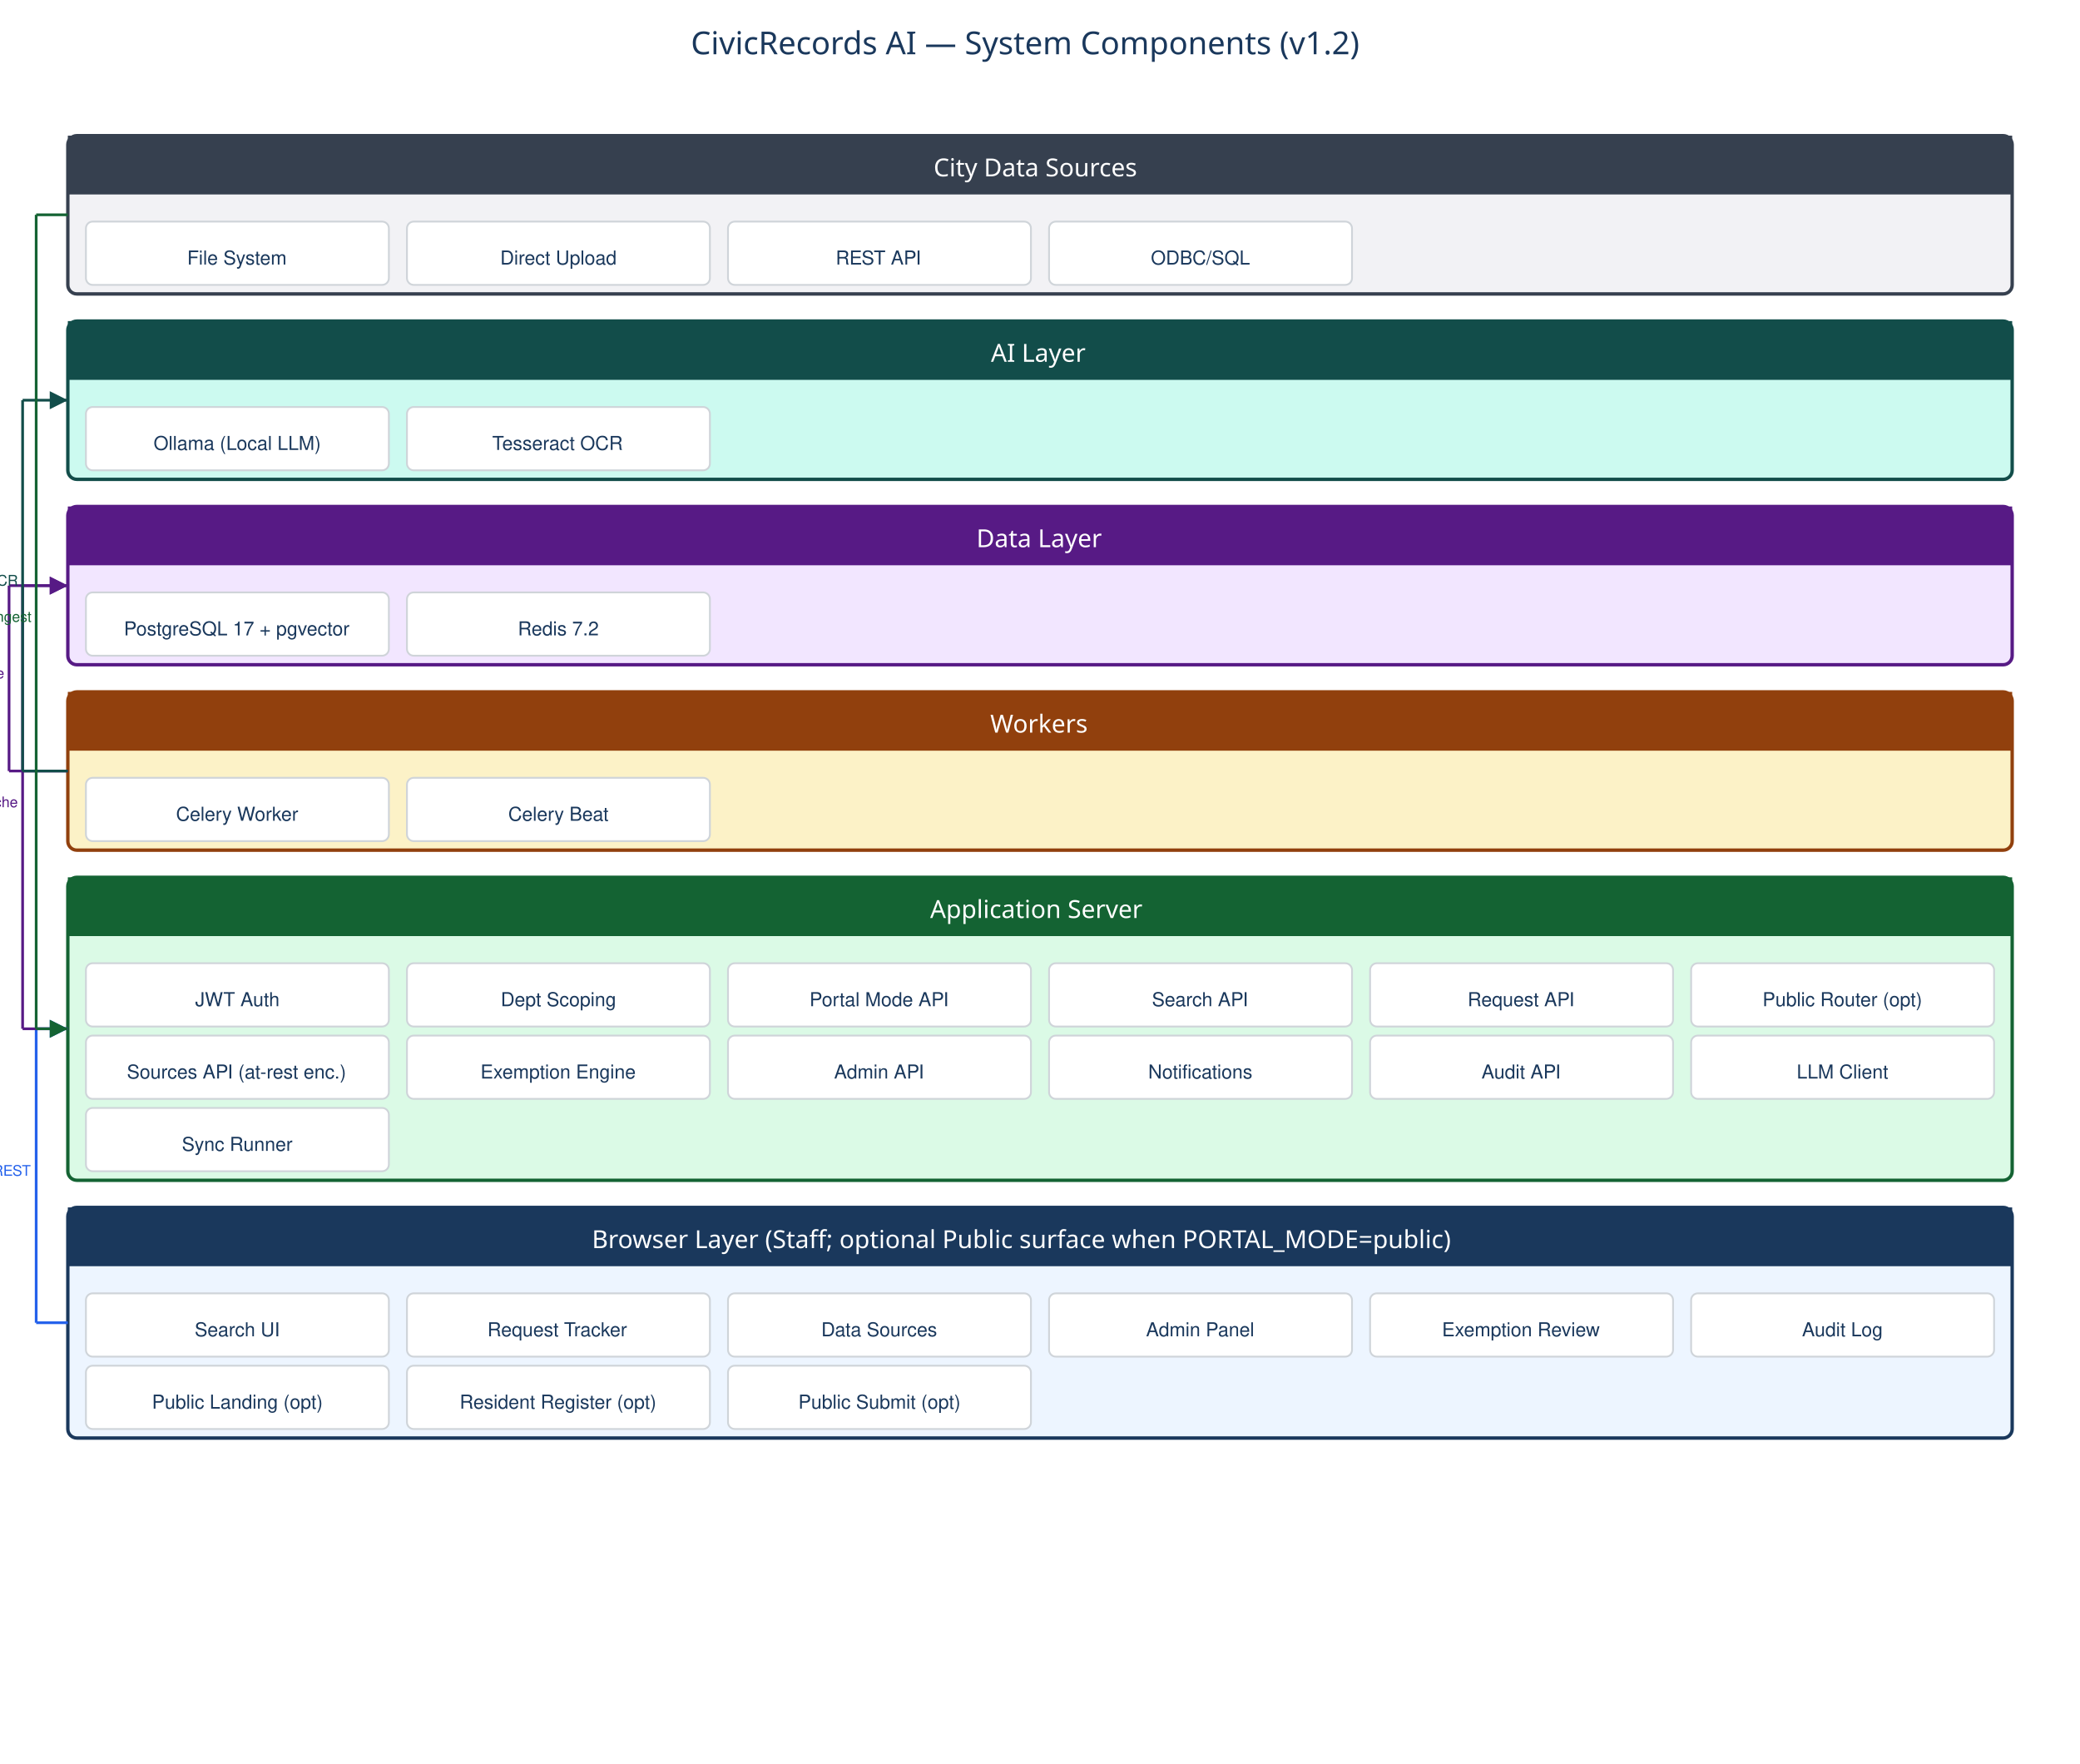
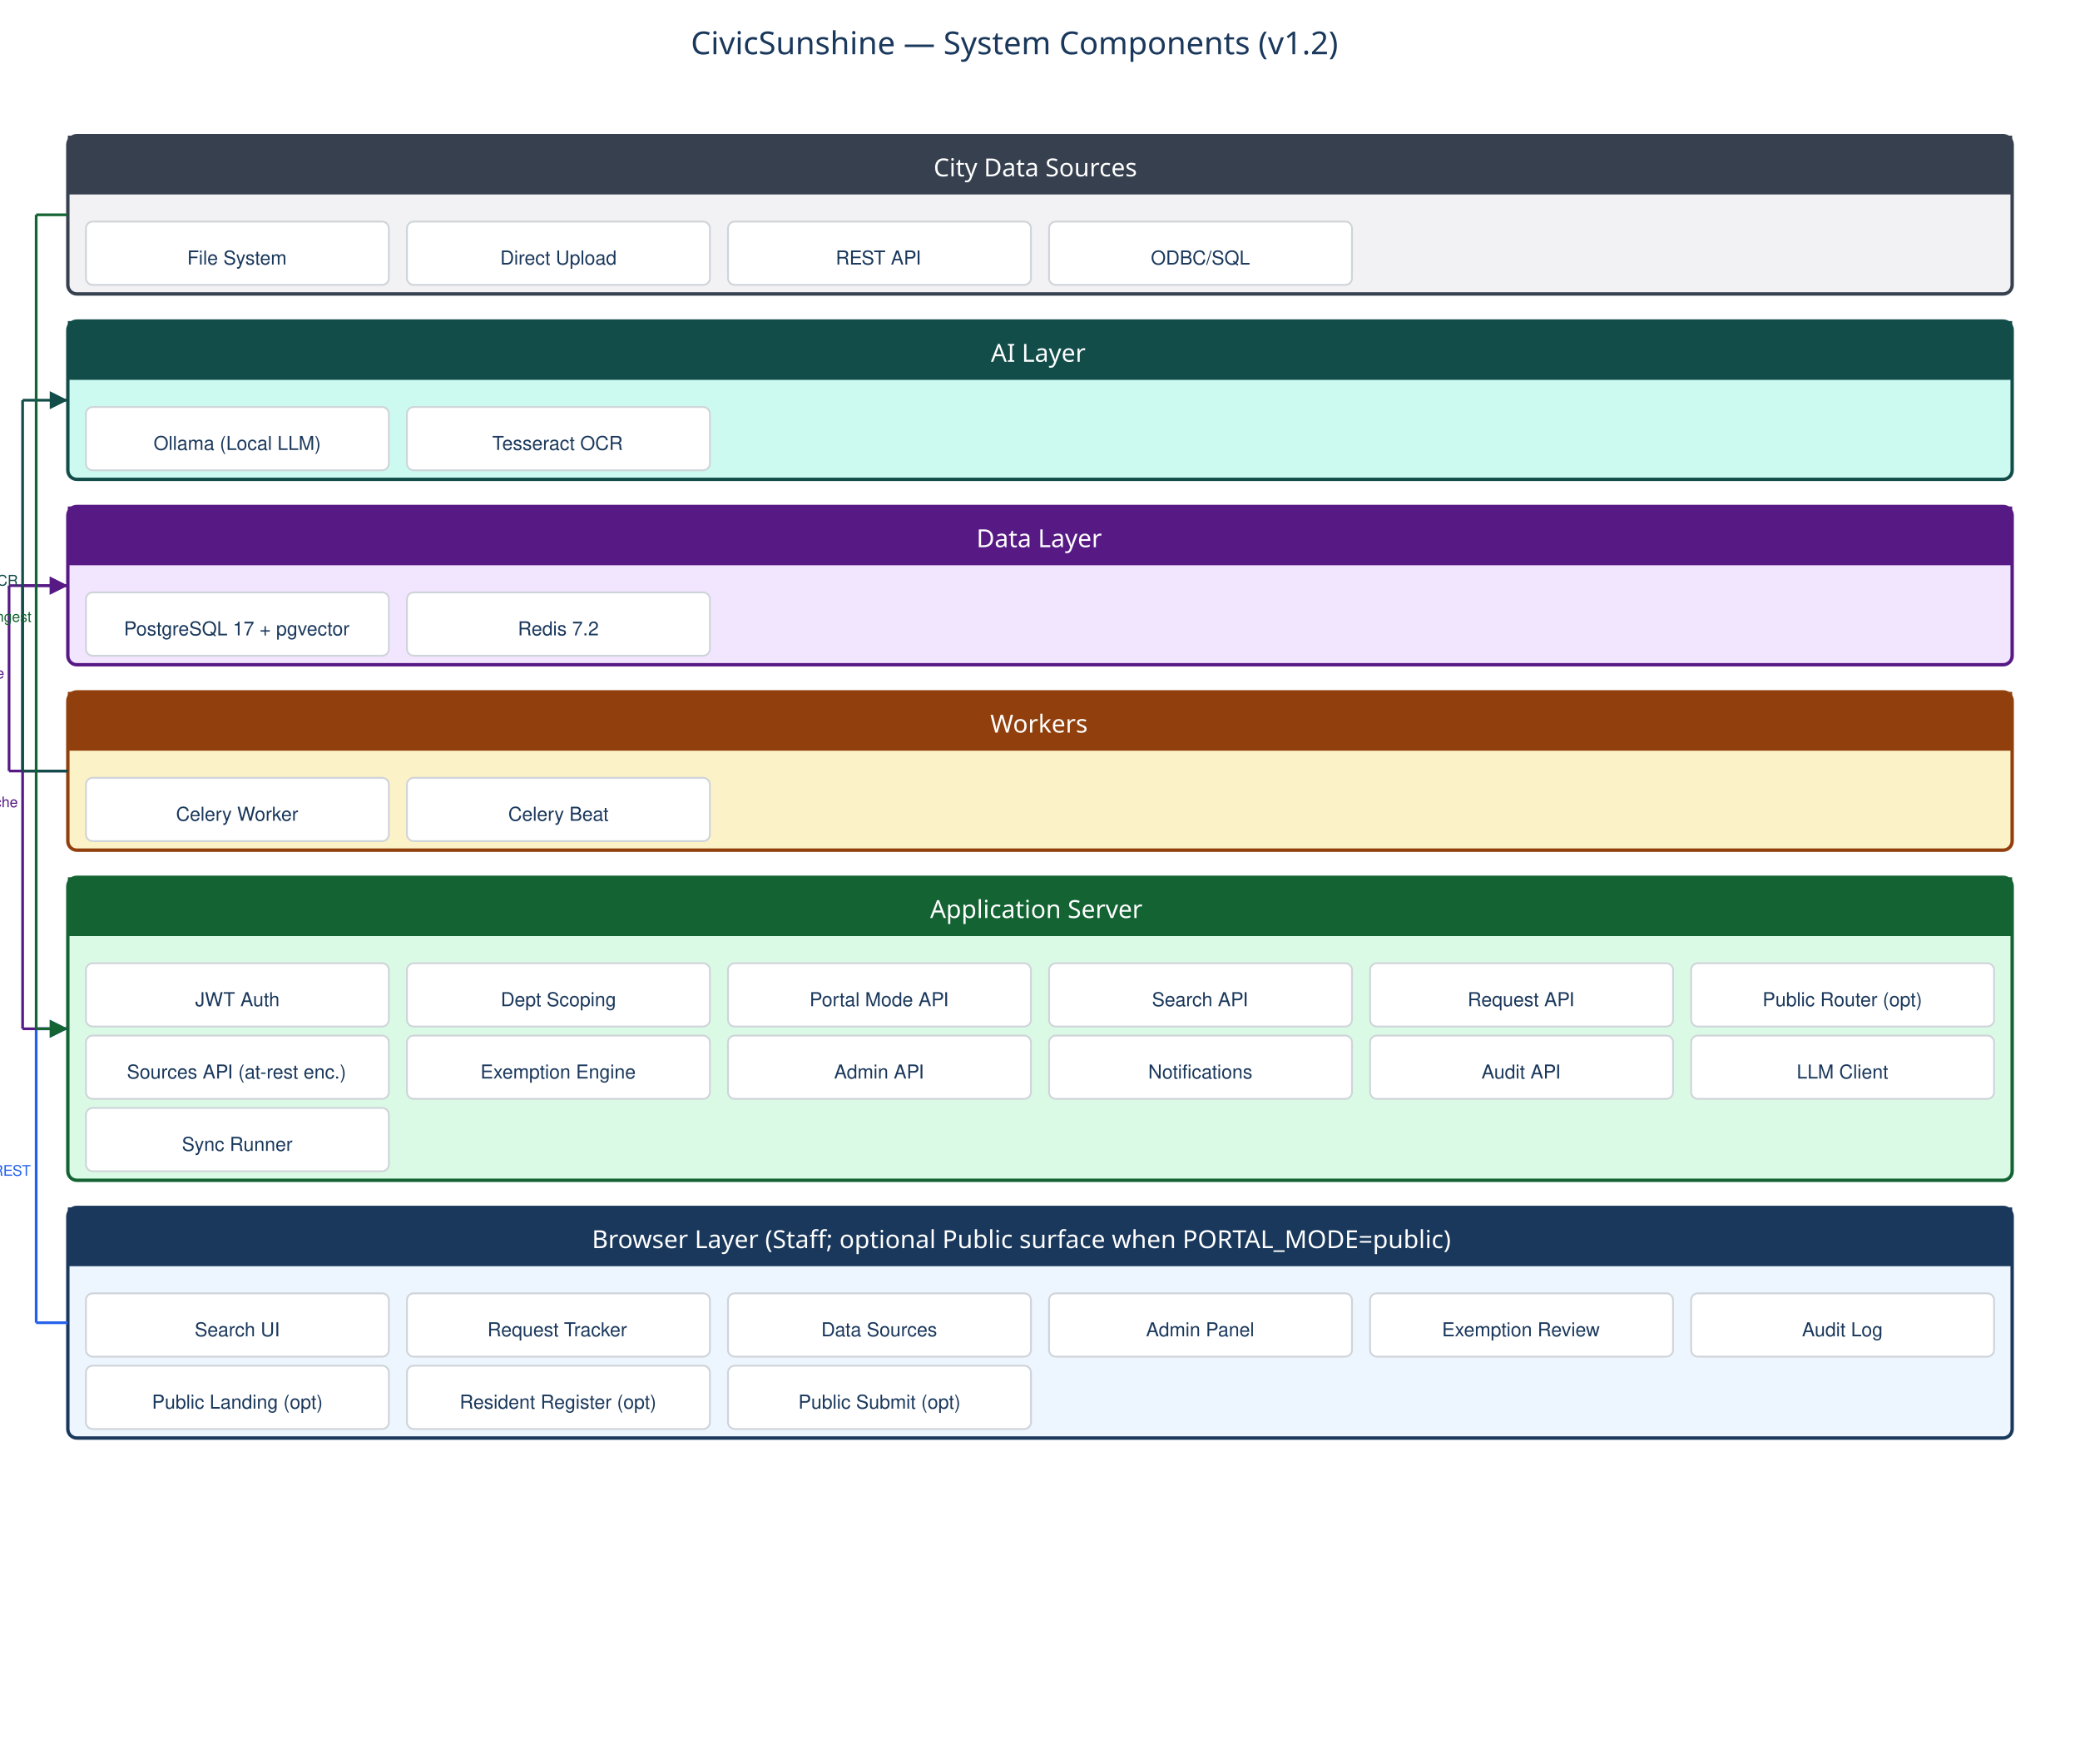
<svg xmlns="http://www.w3.org/2000/svg" width="920" height="780" preserveAspectRatio="xMinYMin meet" viewBox="0 0 920 780" version="1.0" fill-rule="evenodd">
  <clipPath id="clip">
    <rect x="0" y="0" width="920" height="780" />
  </clipPath>
  <g id="group" transform="scale(1,-1) translate(0,-780)" style="clip-path: url(#clip)">
    <g transform="">
      <rect x="0" y="0" width="920" height="780" style="stroke: none; stroke-linecap: butt; stroke-width: 1; fill: rgb(100%,100%,100%); fill-rule: evenodd;" />
-       <text x="305.573" y="756" style="font-family: Helvetica-Bold; font-size: 14px;fill: rgb(10%,22%,36%); stroke:none;" transform="translate(0,1512) scale(1,-1)">CivicRecords AI — System Components (v1.2)</text>
+       <text x="305.573" y="756" style="font-family: Helvetica-Bold; font-size: 14px;fill: rgb(10%,22%,36%); stroke:none;" transform="translate(0,1512) scale(1,-1)">CivicSunshine — System Components (v1.2)</text>
      <rect x="30" y="144" width="860" height="102" rx="4" ry="4" style="stroke: rgb(10%,22%,36%); stroke-linecap: butt; stroke-width: 1.5; fill: rgb(93%,96%,100%); fill-rule: evenodd;" />
      <rect x="30" y="220" width="860" height="26" style="stroke: none; stroke-linecap: butt; stroke-width: 1; fill: rgb(10%,22%,36%); fill-rule: evenodd;" />
      <text x="261.808" y="228" style="font-family: Helvetica-Bold; font-size: 11px;fill: rgb(100%,100%,100%); stroke:none;" transform="translate(0,456) scale(1,-1)">Browser Layer (Staff; optional Public surface when PORTAL_MODE=public)</text>
      <rect x="38.0" y="180" width="134.0" height="28" rx="3" ry="3" style="stroke: rgb(81%,83%,85%); stroke-linecap: butt; stroke-width: 0.8; fill: rgb(100%,100%,100%); fill-rule: evenodd;" />
      <text x="86.105" y="189" style="font-family: Helvetica; font-size: 8.5px;fill: rgb(10%,22%,36%); stroke:none;" transform="translate(0,378) scale(1,-1)">Search UI</text>
      <rect x="180.0" y="180" width="134.0" height="28" rx="3" ry="3" style="stroke: rgb(81%,83%,85%); stroke-linecap: butt; stroke-width: 0.8; fill: rgb(100%,100%,100%); fill-rule: evenodd;" />
      <text x="215.588" y="189" style="font-family: Helvetica; font-size: 8.5px;fill: rgb(10%,22%,36%); stroke:none;" transform="translate(0,378) scale(1,-1)">Request Tracker</text>
      <rect x="322.0" y="180" width="134.0" height="28" rx="3" ry="3" style="stroke: rgb(81%,83%,85%); stroke-linecap: butt; stroke-width: 0.8; fill: rgb(100%,100%,100%); fill-rule: evenodd;" />
      <text x="363.254" y="189" style="font-family: Helvetica; font-size: 8.5px;fill: rgb(10%,22%,36%); stroke:none;" transform="translate(0,378) scale(1,-1)">Data Sources</text>
      <rect x="464.0" y="180" width="134.0" height="28" rx="3" ry="3" style="stroke: rgb(81%,83%,85%); stroke-linecap: butt; stroke-width: 0.8; fill: rgb(100%,100%,100%); fill-rule: evenodd;" />
      <text x="506.907" y="189" style="font-family: Helvetica; font-size: 8.5px;fill: rgb(10%,22%,36%); stroke:none;" transform="translate(0,378) scale(1,-1)">Admin Panel</text>
      <rect x="606.0" y="180" width="134.0" height="28" rx="3" ry="3" style="stroke: rgb(81%,83%,85%); stroke-linecap: butt; stroke-width: 0.8; fill: rgb(100%,100%,100%); fill-rule: evenodd;" />
      <text x="637.81" y="189" style="font-family: Helvetica; font-size: 8.5px;fill: rgb(10%,22%,36%); stroke:none;" transform="translate(0,378) scale(1,-1)">Exemption Review</text>
      <rect x="748.0" y="180" width="134.0" height="28" rx="3" ry="3" style="stroke: rgb(81%,83%,85%); stroke-linecap: butt; stroke-width: 0.8; fill: rgb(100%,100%,100%); fill-rule: evenodd;" />
      <text x="797.044" y="189" style="font-family: Helvetica; font-size: 8.5px;fill: rgb(10%,22%,36%); stroke:none;" transform="translate(0,378) scale(1,-1)">Audit Log</text>
      <rect x="38.0" y="148" width="134.0" height="28" rx="3" ry="3" style="stroke: rgb(81%,83%,85%); stroke-linecap: butt; stroke-width: 0.8; fill: rgb(100%,100%,100%); fill-rule: evenodd;" />
      <text x="67.205" y="157" style="font-family: Helvetica; font-size: 8.5px;fill: rgb(10%,22%,36%); stroke:none;" transform="translate(0,314) scale(1,-1)">Public Landing (opt)</text>
      <rect x="180.0" y="148" width="134.0" height="28" rx="3" ry="3" style="stroke: rgb(81%,83%,85%); stroke-linecap: butt; stroke-width: 0.8; fill: rgb(100%,100%,100%); fill-rule: evenodd;" />
      <text x="203.306" y="157" style="font-family: Helvetica; font-size: 8.5px;fill: rgb(10%,22%,36%); stroke:none;" transform="translate(0,314) scale(1,-1)">Resident Register (opt)</text>
      <rect x="322.0" y="148" width="134.0" height="28" rx="3" ry="3" style="stroke: rgb(81%,83%,85%); stroke-linecap: butt; stroke-width: 0.8; fill: rgb(100%,100%,100%); fill-rule: evenodd;" />
      <text x="353.1" y="157" style="font-family: Helvetica; font-size: 8.5px;fill: rgb(10%,22%,36%); stroke:none;" transform="translate(0,314) scale(1,-1)">Public Submit (opt)</text>
      <rect x="30" y="258" width="860" height="134" rx="4" ry="4" style="stroke: rgb(8%,39%,20%); stroke-linecap: butt; stroke-width: 1.5; fill: rgb(86%,98%,90%); fill-rule: evenodd;" />
      <rect x="30" y="366" width="860" height="26" style="stroke: none; stroke-linecap: butt; stroke-width: 1; fill: rgb(8%,39%,20%); fill-rule: evenodd;" />
      <text x="411.402" y="374" style="font-family: Helvetica-Bold; font-size: 11px;fill: rgb(100%,100%,100%); stroke:none;" transform="translate(0,748) scale(1,-1)">Application Server</text>
      <rect x="38.0" y="326" width="134.0" height="28" rx="3" ry="3" style="stroke: rgb(81%,83%,85%); stroke-linecap: butt; stroke-width: 0.8; fill: rgb(100%,100%,100%); fill-rule: evenodd;" />
      <text x="86.343" y="335" style="font-family: Helvetica; font-size: 8.5px;fill: rgb(10%,22%,36%); stroke:none;" transform="translate(0,670) scale(1,-1)">JWT Auth</text>
      <rect x="180.0" y="326" width="134.0" height="28" rx="3" ry="3" style="stroke: rgb(81%,83%,85%); stroke-linecap: butt; stroke-width: 0.8; fill: rgb(100%,100%,100%); fill-rule: evenodd;" />
      <text x="221.487" y="335" style="font-family: Helvetica; font-size: 8.5px;fill: rgb(10%,22%,36%); stroke:none;" transform="translate(0,670) scale(1,-1)">Dept Scoping</text>
      <rect x="322.0" y="326" width="134.0" height="28" rx="3" ry="3" style="stroke: rgb(81%,83%,85%); stroke-linecap: butt; stroke-width: 0.8; fill: rgb(100%,100%,100%); fill-rule: evenodd;" />
      <text x="358.056" y="335" style="font-family: Helvetica; font-size: 8.5px;fill: rgb(10%,22%,36%); stroke:none;" transform="translate(0,670) scale(1,-1)">Portal Mode API</text>
      <rect x="464.0" y="326" width="134.0" height="28" rx="3" ry="3" style="stroke: rgb(81%,83%,85%); stroke-linecap: butt; stroke-width: 0.8; fill: rgb(100%,100%,100%); fill-rule: evenodd;" />
      <text x="509.504" y="335" style="font-family: Helvetica; font-size: 8.5px;fill: rgb(10%,22%,36%); stroke:none;" transform="translate(0,670) scale(1,-1)">Search API</text>
      <rect x="606.0" y="326" width="134.0" height="28" rx="3" ry="3" style="stroke: rgb(81%,83%,85%); stroke-linecap: butt; stroke-width: 0.8; fill: rgb(100%,100%,100%); fill-rule: evenodd;" />
      <text x="649.14" y="335" style="font-family: Helvetica; font-size: 8.5px;fill: rgb(10%,22%,36%); stroke:none;" transform="translate(0,670) scale(1,-1)">Request API</text>
      <rect x="748.0" y="326" width="134.0" height="28" rx="3" ry="3" style="stroke: rgb(81%,83%,85%); stroke-linecap: butt; stroke-width: 0.8; fill: rgb(100%,100%,100%); fill-rule: evenodd;" />
      <text x="779.572" y="335" style="font-family: Helvetica; font-size: 8.5px;fill: rgb(10%,22%,36%); stroke:none;" transform="translate(0,670) scale(1,-1)">Public Router (opt)</text>
      <rect x="38.0" y="294" width="134.0" height="28" rx="3" ry="3" style="stroke: rgb(81%,83%,85%); stroke-linecap: butt; stroke-width: 0.8; fill: rgb(100%,100%,100%); fill-rule: evenodd;" />
      <text x="56.108" y="303" style="font-family: Helvetica; font-size: 8.5px;fill: rgb(10%,22%,36%); stroke:none;" transform="translate(0,606) scale(1,-1)">Sources API (at-rest enc.)</text>
      <rect x="180.0" y="294" width="134.0" height="28" rx="3" ry="3" style="stroke: rgb(81%,83%,85%); stroke-linecap: butt; stroke-width: 0.8; fill: rgb(100%,100%,100%); fill-rule: evenodd;" />
      <text x="212.511" y="303" style="font-family: Helvetica; font-size: 8.5px;fill: rgb(10%,22%,36%); stroke:none;" transform="translate(0,606) scale(1,-1)">Exemption Engine</text>
      <rect x="322.0" y="294" width="134.0" height="28" rx="3" ry="3" style="stroke: rgb(81%,83%,85%); stroke-linecap: butt; stroke-width: 0.8; fill: rgb(100%,100%,100%); fill-rule: evenodd;" />
      <text x="368.923" y="303" style="font-family: Helvetica; font-size: 8.5px;fill: rgb(10%,22%,36%); stroke:none;" transform="translate(0,606) scale(1,-1)">Admin API</text>
      <rect x="464.0" y="294" width="134.0" height="28" rx="3" ry="3" style="stroke: rgb(81%,83%,85%); stroke-linecap: butt; stroke-width: 0.8; fill: rgb(100%,100%,100%); fill-rule: evenodd;" />
      <text x="507.855" y="303" style="font-family: Helvetica; font-size: 8.5px;fill: rgb(10%,22%,36%); stroke:none;" transform="translate(0,606) scale(1,-1)">Notifications</text>
      <rect x="606.0" y="294" width="134.0" height="28" rx="3" ry="3" style="stroke: rgb(81%,83%,85%); stroke-linecap: butt; stroke-width: 0.8; fill: rgb(100%,100%,100%); fill-rule: evenodd;" />
      <text x="655.282" y="303" style="font-family: Helvetica; font-size: 8.5px;fill: rgb(10%,22%,36%); stroke:none;" transform="translate(0,606) scale(1,-1)">Audit API</text>
      <rect x="748.0" y="294" width="134.0" height="28" rx="3" ry="3" style="stroke: rgb(81%,83%,85%); stroke-linecap: butt; stroke-width: 0.8; fill: rgb(100%,100%,100%); fill-rule: evenodd;" />
      <text x="794.689" y="303" style="font-family: Helvetica; font-size: 8.5px;fill: rgb(10%,22%,36%); stroke:none;" transform="translate(0,606) scale(1,-1)">LLM Client</text>
      <rect x="38.0" y="262" width="134.0" height="28" rx="3" ry="3" style="stroke: rgb(81%,83%,85%); stroke-linecap: butt; stroke-width: 0.8; fill: rgb(100%,100%,100%); fill-rule: evenodd;" />
      <text x="80.435" y="271" style="font-family: Helvetica; font-size: 8.5px;fill: rgb(10%,22%,36%); stroke:none;" transform="translate(0,542) scale(1,-1)">Sync Runner</text>
      <rect x="30" y="404" width="860" height="70" rx="4" ry="4" style="stroke: rgb(57%,25%,5%); stroke-linecap: butt; stroke-width: 1.5; fill: rgb(99%,95%,78%); fill-rule: evenodd;" />
      <rect x="30" y="448" width="860" height="26" style="stroke: none; stroke-linecap: butt; stroke-width: 1; fill: rgb(57%,25%,5%); fill-rule: evenodd;" />
      <text x="437.995" y="456" style="font-family: Helvetica-Bold; font-size: 11px;fill: rgb(100%,100%,100%); stroke:none;" transform="translate(0,912) scale(1,-1)">Workers</text>
      <rect x="38.0" y="408" width="134.0" height="28" rx="3" ry="3" style="stroke: rgb(81%,83%,85%); stroke-linecap: butt; stroke-width: 0.8; fill: rgb(100%,100%,100%); fill-rule: evenodd;" />
      <text x="77.847" y="417" style="font-family: Helvetica; font-size: 8.5px;fill: rgb(10%,22%,36%); stroke:none;" transform="translate(0,834) scale(1,-1)">Celery Worker</text>
      <rect x="180.0" y="408" width="134.0" height="28" rx="3" ry="3" style="stroke: rgb(81%,83%,85%); stroke-linecap: butt; stroke-width: 0.8; fill: rgb(100%,100%,100%); fill-rule: evenodd;" />
      <text x="224.798" y="417" style="font-family: Helvetica; font-size: 8.5px;fill: rgb(10%,22%,36%); stroke:none;" transform="translate(0,834) scale(1,-1)">Celery Beat</text>
      <rect x="30" y="486" width="860" height="70" rx="4" ry="4" style="stroke: rgb(34%,10%,52%); stroke-linecap: butt; stroke-width: 1.5; fill: rgb(95%,90%,100%); fill-rule: evenodd;" />
      <rect x="30" y="530" width="860" height="26" style="stroke: none; stroke-linecap: butt; stroke-width: 1; fill: rgb(34%,10%,52%); fill-rule: evenodd;" />
      <text x="431.878" y="538" style="font-family: Helvetica-Bold; font-size: 11px;fill: rgb(100%,100%,100%); stroke:none;" transform="translate(0,1076) scale(1,-1)">Data Layer</text>
      <rect x="38.0" y="490" width="134.0" height="28" rx="3" ry="3" style="stroke: rgb(81%,83%,85%); stroke-linecap: butt; stroke-width: 0.8; fill: rgb(100%,100%,100%); fill-rule: evenodd;" />
      <text x="54.799" y="499" style="font-family: Helvetica; font-size: 8.5px;fill: rgb(10%,22%,36%); stroke:none;" transform="translate(0,998) scale(1,-1)">PostgreSQL 17 + pgvector</text>
      <rect x="180.0" y="490" width="134.0" height="28" rx="3" ry="3" style="stroke: rgb(81%,83%,85%); stroke-linecap: butt; stroke-width: 0.8; fill: rgb(100%,100%,100%); fill-rule: evenodd;" />
      <text x="229.048" y="499" style="font-family: Helvetica; font-size: 8.5px;fill: rgb(10%,22%,36%); stroke:none;" transform="translate(0,998) scale(1,-1)">Redis 7.2</text>
      <rect x="30" y="568" width="860" height="70" rx="4" ry="4" style="stroke: rgb(7%,30%,29%); stroke-linecap: butt; stroke-width: 1.5; fill: rgb(80%,98%,94%); fill-rule: evenodd;" />
      <rect x="30" y="612" width="860" height="26" style="stroke: none; stroke-linecap: butt; stroke-width: 1; fill: rgb(7%,30%,29%); fill-rule: evenodd;" />
      <text x="438.297" y="620" style="font-family: Helvetica-Bold; font-size: 11px;fill: rgb(100%,100%,100%); stroke:none;" transform="translate(0,1240) scale(1,-1)">AI Layer</text>
      <rect x="38.0" y="572" width="134.0" height="28" rx="3" ry="3" style="stroke: rgb(81%,83%,85%); stroke-linecap: butt; stroke-width: 0.8; fill: rgb(100%,100%,100%); fill-rule: evenodd;" />
      <text x="67.923" y="581" style="font-family: Helvetica; font-size: 8.5px;fill: rgb(10%,22%,36%); stroke:none;" transform="translate(0,1162) scale(1,-1)">Ollama (Local LLM)</text>
      <rect x="180.0" y="572" width="134.0" height="28" rx="3" ry="3" style="stroke: rgb(81%,83%,85%); stroke-linecap: butt; stroke-width: 0.8; fill: rgb(100%,100%,100%); fill-rule: evenodd;" />
      <text x="217.718" y="581" style="font-family: Helvetica; font-size: 8.5px;fill: rgb(10%,22%,36%); stroke:none;" transform="translate(0,1162) scale(1,-1)">Tesseract OCR</text>
      <rect x="30" y="650" width="860" height="70" rx="4" ry="4" style="stroke: rgb(21%,25%,31%); stroke-linecap: butt; stroke-width: 1.5; fill: rgb(95%,95%,96%); fill-rule: evenodd;" />
      <rect x="30" y="694" width="860" height="26" style="stroke: none; stroke-linecap: butt; stroke-width: 1; fill: rgb(21%,25%,31%); fill-rule: evenodd;" />
      <text x="412.931" y="702" style="font-family: Helvetica-Bold; font-size: 11px;fill: rgb(100%,100%,100%); stroke:none;" transform="translate(0,1404) scale(1,-1)">City Data Sources</text>
      <rect x="38.0" y="654" width="134.0" height="28" rx="3" ry="3" style="stroke: rgb(81%,83%,85%); stroke-linecap: butt; stroke-width: 0.8; fill: rgb(100%,100%,100%); fill-rule: evenodd;" />
      <text x="82.802" y="663" style="font-family: Helvetica; font-size: 8.5px;fill: rgb(10%,22%,36%); stroke:none;" transform="translate(0,1326) scale(1,-1)">File System</text>
      <rect x="180.0" y="654" width="134.0" height="28" rx="3" ry="3" style="stroke: rgb(81%,83%,85%); stroke-linecap: butt; stroke-width: 0.8; fill: rgb(100%,100%,100%); fill-rule: evenodd;" />
      <text x="221.258" y="663" style="font-family: Helvetica; font-size: 8.5px;fill: rgb(10%,22%,36%); stroke:none;" transform="translate(0,1326) scale(1,-1)">Direct Upload</text>
      <rect x="322.0" y="654" width="134.0" height="28" rx="3" ry="3" style="stroke: rgb(81%,83%,85%); stroke-linecap: butt; stroke-width: 0.8; fill: rgb(100%,100%,100%); fill-rule: evenodd;" />
      <text x="369.633" y="663" style="font-family: Helvetica; font-size: 8.5px;fill: rgb(10%,22%,36%); stroke:none;" transform="translate(0,1326) scale(1,-1)">REST API</text>
      <rect x="464.0" y="654" width="134.0" height="28" rx="3" ry="3" style="stroke: rgb(81%,83%,85%); stroke-linecap: butt; stroke-width: 0.8; fill: rgb(100%,100%,100%); fill-rule: evenodd;" />
      <text x="509.036" y="663" style="font-family: Helvetica; font-size: 8.5px;fill: rgb(10%,22%,36%); stroke:none;" transform="translate(0,1326) scale(1,-1)">ODBC/SQL</text>
      <path d="M 30,195 L 16,195 Z" style="stroke: rgb(14%,38%,92%); stroke-linecap: butt; stroke-width: 1.2;" />
      <path d="M 16,195 L 16,325 Z" style="stroke: rgb(14%,38%,92%); stroke-linecap: butt; stroke-width: 1.2;" />
      <g transform="">
        <path d="M 16,325 L 30,325 Z" style="stroke: rgb(14%,38%,92%); stroke-linecap: butt; stroke-width: 1.2;" />
        <polygon points="30 325, 22 329, 22 321" style="stroke: rgb(14%,38%,92%); stroke-linecap: butt; stroke-width: 0; fill: rgb(14%,38%,92%); fill-rule: evenodd;" />
      </g>
      <text x="-22.114" y="260.0" style="font-family: Helvetica; font-size: 6.5px;fill: rgb(14%,38%,92%); stroke:none;" transform="translate(0,520) scale(1,-1)">HTTP/REST</text>
      <path d="M 30,325 L 10,325 Z" style="stroke: rgb(34%,10%,52%); stroke-linecap: butt; stroke-width: 1.2;" />
      <path d="M 10,325 L 10,521 Z" style="stroke: rgb(34%,10%,52%); stroke-linecap: butt; stroke-width: 1.2;" />
      <g transform="">
        <path d="M 10,521 L 30,521 Z" style="stroke: rgb(34%,10%,52%); stroke-linecap: butt; stroke-width: 1.2;" />
        <polygon points="30 521, 22 525, 22 517" style="stroke: rgb(34%,10%,52%); stroke-linecap: butt; stroke-width: 0; fill: rgb(34%,10%,52%); fill-rule: evenodd;" />
      </g>
      <text x="-29.213" y="423.0" style="font-family: Helvetica; font-size: 6.5px;fill: rgb(34%,10%,52%); stroke:none;" transform="translate(0,846) scale(1,-1)">SQL / Cache</text>
      <path d="M 30,439 L 4,439 Z" style="stroke: rgb(34%,10%,52%); stroke-linecap: butt; stroke-width: 1.2;" />
      <path d="M 4,439 L 4,521 Z" style="stroke: rgb(34%,10%,52%); stroke-linecap: butt; stroke-width: 1.2;" />
      <g transform="">
        <path d="M 4,521 L 30,521 Z" style="stroke: rgb(34%,10%,52%); stroke-linecap: butt; stroke-width: 1.2;" />
        <polygon points="30 521, 22 525, 22 517" style="stroke: rgb(34%,10%,52%); stroke-linecap: butt; stroke-width: 0; fill: rgb(34%,10%,52%); fill-rule: evenodd;" />
      </g>
      <text x="-35.213" y="480.0" style="font-family: Helvetica; font-size: 6.5px;fill: rgb(34%,10%,52%); stroke:none;" transform="translate(0,960) scale(1,-1)">SQL / Cache</text>
      <path d="M 30,439 L 10,439 Z" style="stroke: rgb(7%,30%,29%); stroke-linecap: butt; stroke-width: 1.2;" />
      <path d="M 10,439 L 10,603 Z" style="stroke: rgb(7%,30%,29%); stroke-linecap: butt; stroke-width: 1.2;" />
      <g transform="">
        <path d="M 10,603 L 30,603 Z" style="stroke: rgb(7%,30%,29%); stroke-linecap: butt; stroke-width: 1.2;" />
        <polygon points="30 603, 22 607, 22 599" style="stroke: rgb(7%,30%,29%); stroke-linecap: butt; stroke-width: 0; fill: rgb(7%,30%,29%); fill-rule: evenodd;" />
      </g>
      <text x="-32.456" y="521.0" style="font-family: Helvetica; font-size: 6.5px;fill: rgb(7%,30%,29%); stroke:none;" transform="translate(0,1042) scale(1,-1)">Embed / OCR</text>
      <path d="M 30,685 L 16,685 Z" style="stroke: rgb(8%,39%,20%); stroke-linecap: butt; stroke-width: 1.2;" />
      <path d="M 16,685 L 16,325 Z" style="stroke: rgb(8%,39%,20%); stroke-linecap: butt; stroke-width: 1.2;" />
      <g transform="">
        <path d="M 16,325 L 30,325 Z" style="stroke: rgb(8%,39%,20%); stroke-linecap: butt; stroke-width: 1.2;" />
        <polygon points="30 325, 22 329, 22 321" style="stroke: rgb(8%,39%,20%); stroke-linecap: butt; stroke-width: 0; fill: rgb(8%,39%,20%); fill-rule: evenodd;" />
      </g>
      <text x="-3.706" y="505.0" style="font-family: Helvetica; font-size: 6.5px;fill: rgb(8%,39%,20%); stroke:none;" transform="translate(0,1010) scale(1,-1)">Ingest</text>
    </g>
  </g>
</svg>
